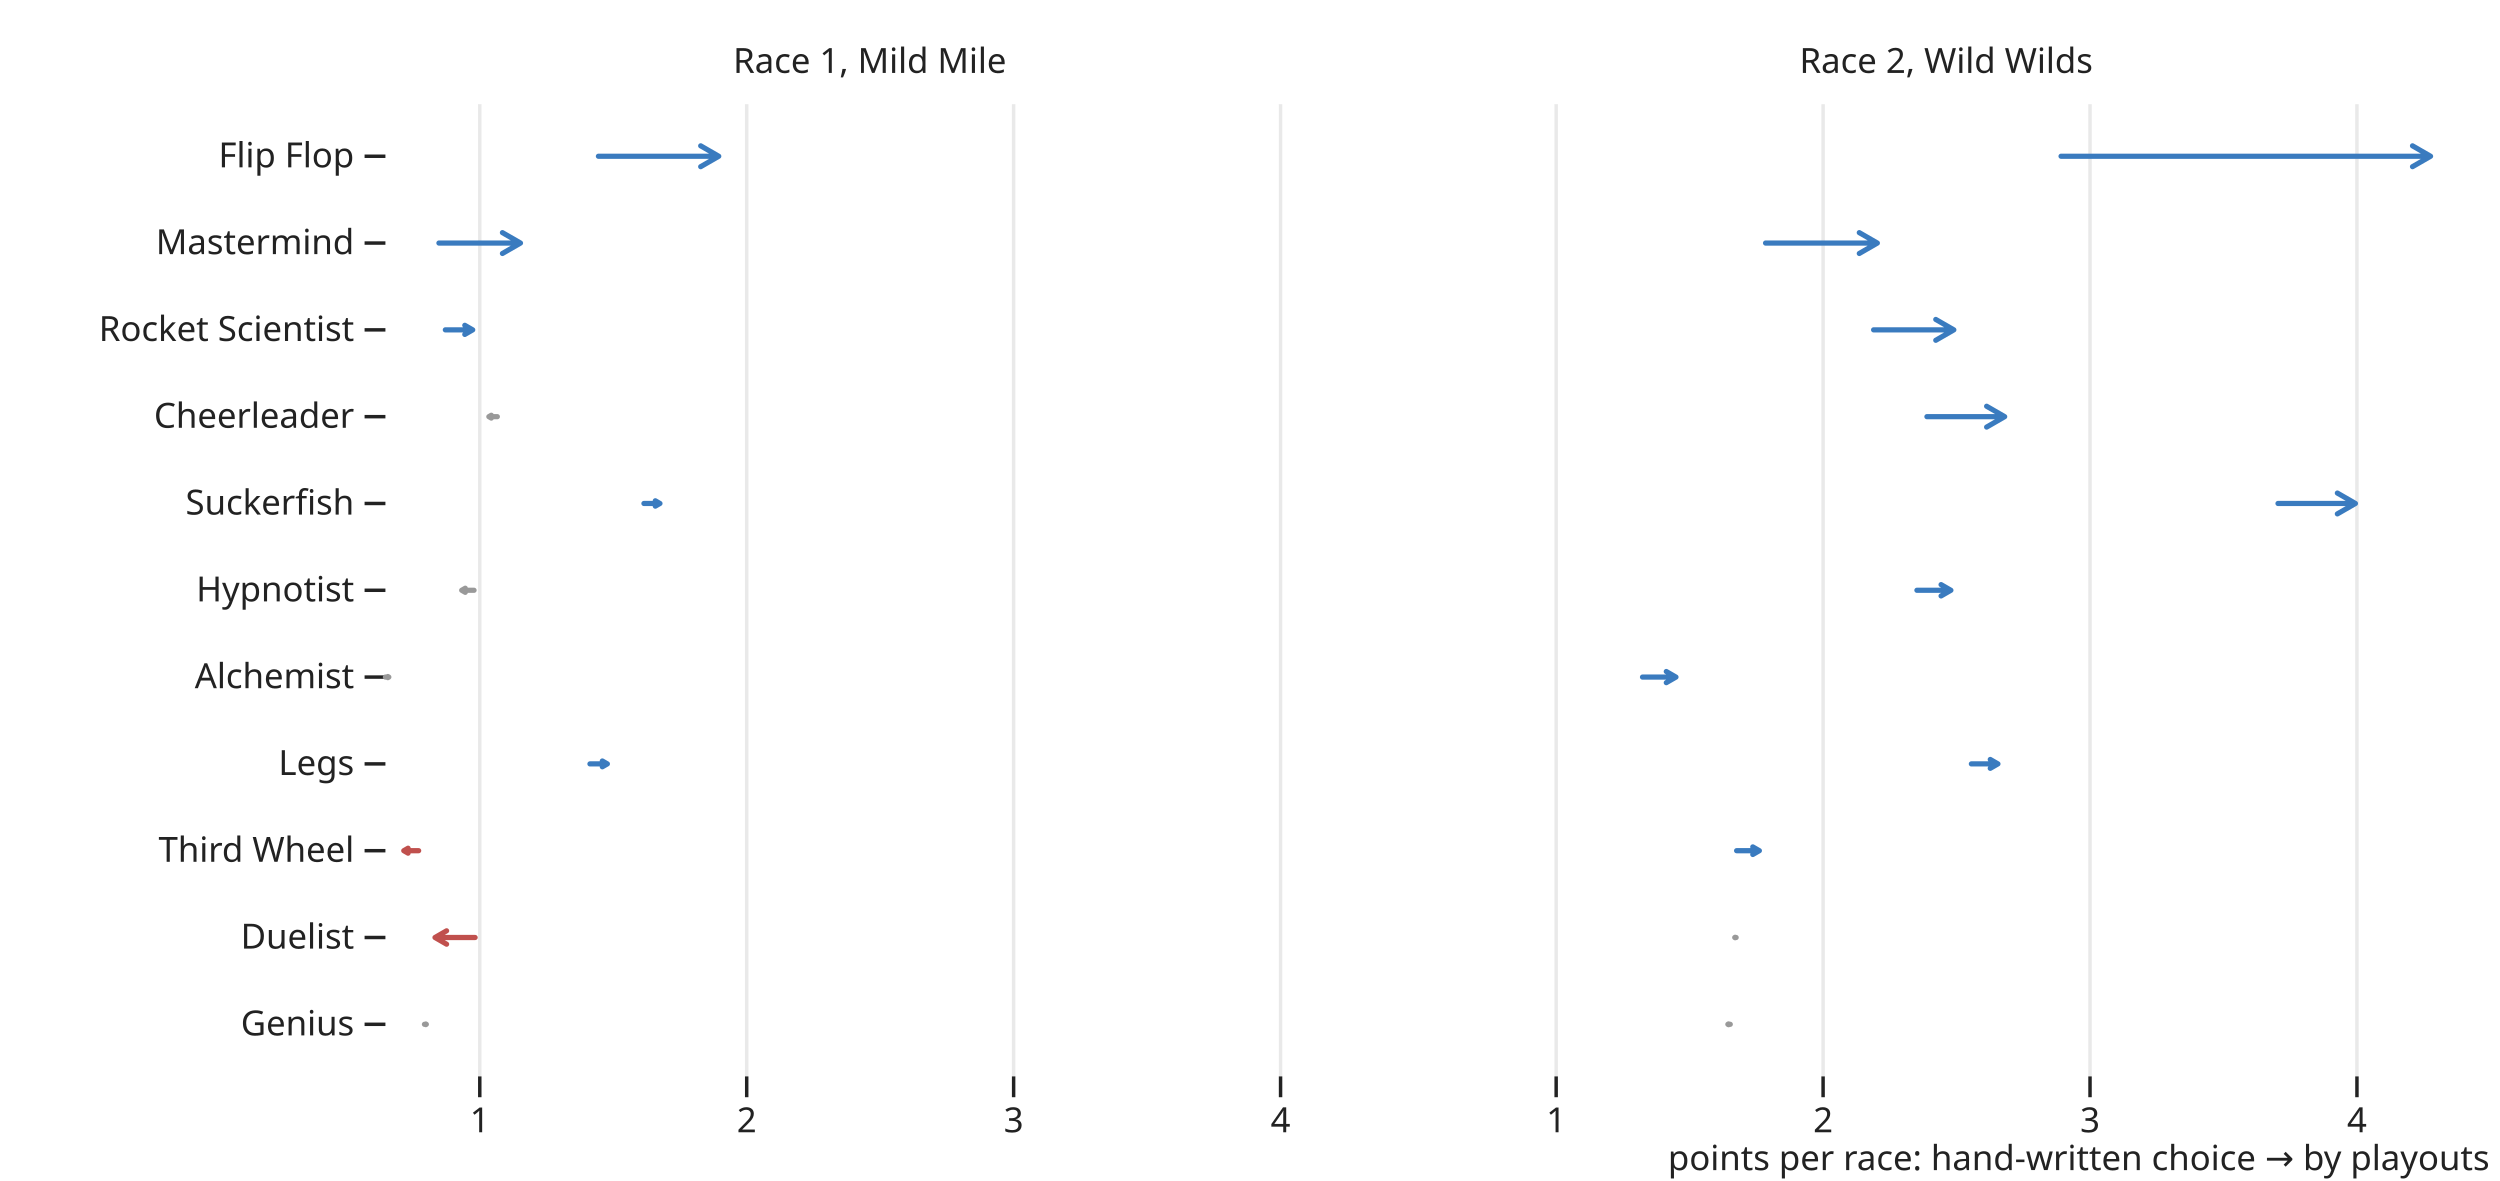
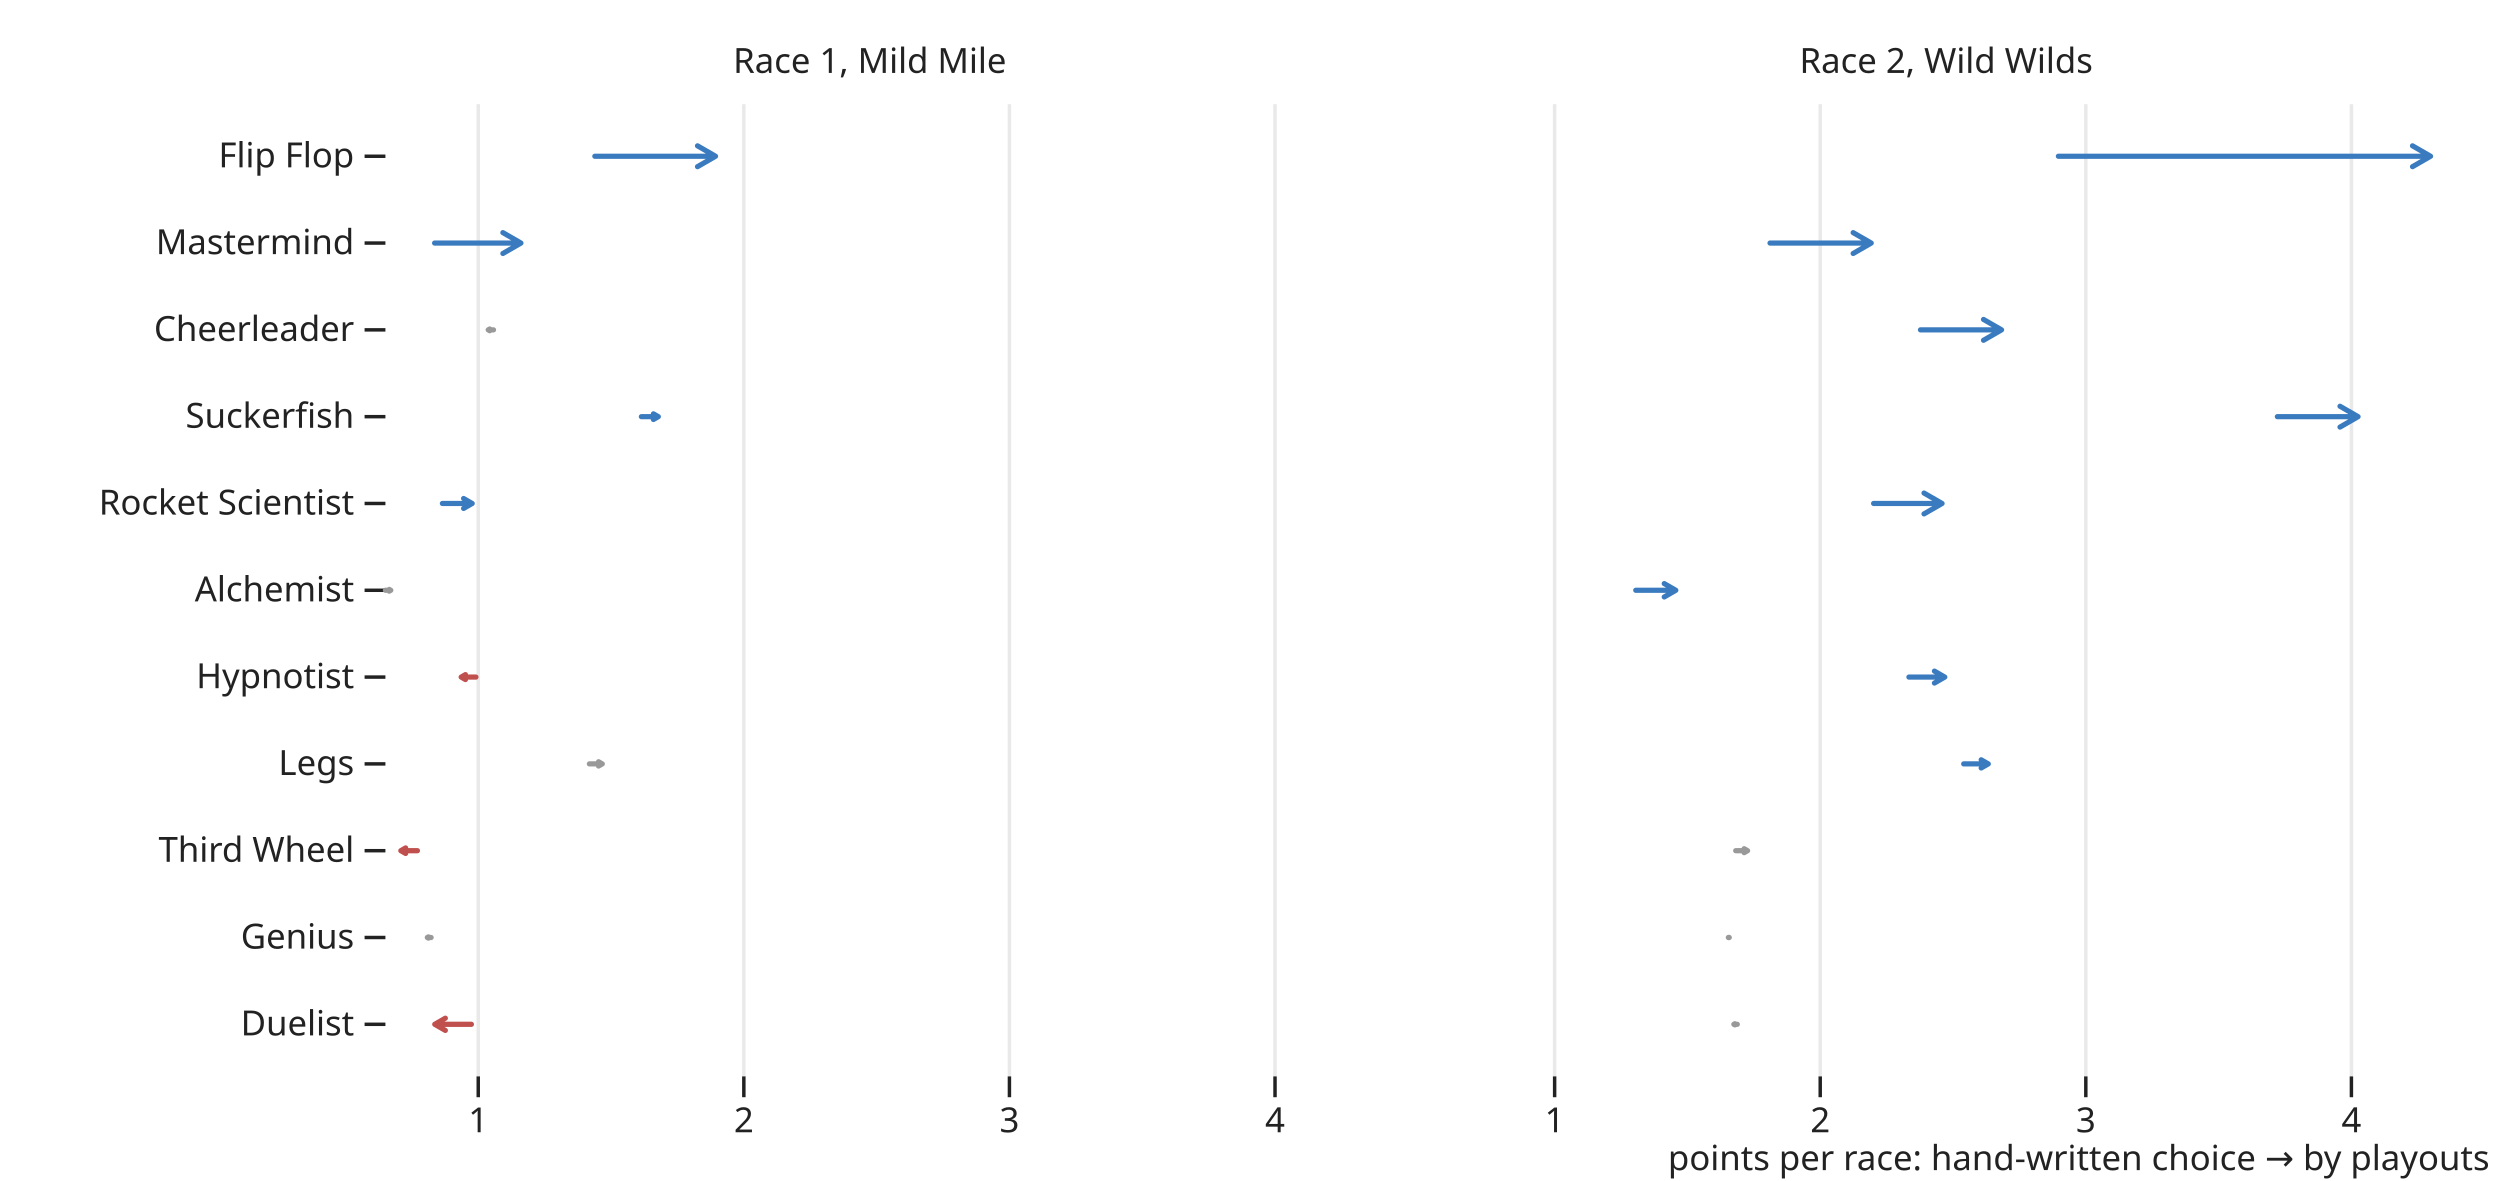
<svg xmlns="http://www.w3.org/2000/svg" class="plot-d6a7b5" fill="currentColor" font-family="system-ui, sans-serif" font-size="10" text-anchor="middle" width="720" height="340" viewBox="0 0 720 340" style="background: white; color: rgb(34, 34, 34);">
  <style>:where(.plot-d6a7b5) {
  --plot-background: white;
  display: block;
  height: auto;
  height: intrinsic;
  max-width: 100%;
}
:where(.plot-d6a7b5 text),
:where(.plot-d6a7b5 tspan) {
  white-space: pre;
}</style>
  <g aria-label="fx-axis tick label" transform="translate(0,-9)">
    <g transform="translate(1,0)">
      <text transform="translate(249.5,30)">Race 1, Mild Mile</text>
    </g>
    <g transform="translate(311,0)">
      <text transform="translate(249.5,30)">Race 2, Wild Wilds</text>
    </g>
  </g>
  <g aria-label="y-axis tick" aria-hidden="true">
    <g fill="none" stroke="currentColor" transform="translate(1,0)">
      <path transform="translate(110,45)" d="M0,0L-6,0" />
      <path transform="translate(110,70)" d="M0,0L-6,0" />
      <path transform="translate(110,95)" d="M0,0L-6,0" />
      <path transform="translate(110,120)" d="M0,0L-6,0" />
      <path transform="translate(110,145)" d="M0,0L-6,0" />
      <path transform="translate(110,170)" d="M0,0L-6,0" />
      <path transform="translate(110,195)" d="M0,0L-6,0" />
      <path transform="translate(110,220)" d="M0,0L-6,0" />
      <path transform="translate(110,245)" d="M0,0L-6,0" />
      <path transform="translate(110,270)" d="M0,0L-6,0" />
      <path transform="translate(110,295)" d="M0,0L-6,0" />
    </g>
  </g>
  <g aria-label="y-axis tick label" transform="translate(-9,0)">
    <g text-anchor="end" transform="translate(1,0)">
      <text y="0.32em" transform="translate(110,45)">Flip Flop</text>
      <text y="0.32em" transform="translate(110,70)">Mastermind</text>
-       <text y="0.32em" transform="translate(110,95)">Rocket Scientist</text>
-       <text y="0.32em" transform="translate(110,120)">Cheerleader</text>
-       <text y="0.32em" transform="translate(110,145)">Suckerfish</text>
-       <text y="0.32em" transform="translate(110,170)">Hypnotist</text>
-       <text y="0.32em" transform="translate(110,195)">Alchemist</text>
+       <text y="0.32em" transform="translate(110,95)">Cheerleader</text>
+       <text y="0.32em" transform="translate(110,120)">Suckerfish</text>
+       <text y="0.32em" transform="translate(110,145)">Rocket Scientist</text>
+       <text y="0.32em" transform="translate(110,170)">Alchemist</text>
+       <text y="0.32em" transform="translate(110,195)">Hypnotist</text>
      <text y="0.32em" transform="translate(110,220)">Legs</text>
      <text y="0.32em" transform="translate(110,245)">Third Wheel</text>
-       <text y="0.32em" transform="translate(110,270)">Duelist</text>
-       <text y="0.32em" transform="translate(110,295)">Genius</text>
+       <text y="0.32em" transform="translate(110,270)">Genius</text>
+       <text y="0.32em" transform="translate(110,295)">Duelist</text>
    </g>
  </g>
  <g aria-label="x-grid" aria-hidden="true">
    <g stroke="currentColor" stroke-opacity="0.1" transform="translate(1,0)">
-       <line x1="137.175" x2="137.175" y1="30" y2="310" />
-       <line x1="214.051" x2="214.051" y1="30" y2="310" />
-       <line x1="290.926" x2="290.926" y1="30" y2="310" />
-       <line x1="367.802" x2="367.802" y1="30" y2="310" />
+       <line x1="136.734" x2="136.734" y1="30" y2="310" />
+       <line x1="213.224" x2="213.224" y1="30" y2="310" />
+       <line x1="289.715" x2="289.715" y1="30" y2="310" />
+       <line x1="366.206" x2="366.206" y1="30" y2="310" />
    </g>
    <g stroke="currentColor" stroke-opacity="0.1" transform="translate(311,0)">
-       <line x1="137.175" x2="137.175" y1="30" y2="310" />
-       <line x1="214.051" x2="214.051" y1="30" y2="310" />
-       <line x1="290.926" x2="290.926" y1="30" y2="310" />
-       <line x1="367.802" x2="367.802" y1="30" y2="310" />
+       <line x1="136.734" x2="136.734" y1="30" y2="310" />
+       <line x1="213.224" x2="213.224" y1="30" y2="310" />
+       <line x1="289.715" x2="289.715" y1="30" y2="310" />
+       <line x1="366.206" x2="366.206" y1="30" y2="310" />
    </g>
  </g>
  <g aria-label="x-axis tick" aria-hidden="true">
    <g fill="none" stroke="currentColor" transform="translate(1,0)">
-       <path transform="translate(137.1754,310)" d="M0,0L0,6" />
-       <path transform="translate(214.0508,310)" d="M0,0L0,6" />
-       <path transform="translate(290.9262,310)" d="M0,0L0,6" />
-       <path transform="translate(367.8016,310)" d="M0,0L0,6" />
+       <path transform="translate(136.7335,310)" d="M0,0L0,6" />
+       <path transform="translate(213.2243,310)" d="M0,0L0,6" />
+       <path transform="translate(289.715,310)" d="M0,0L0,6" />
+       <path transform="translate(366.2058,310)" d="M0,0L0,6" />
    </g>
    <g fill="none" stroke="currentColor" transform="translate(311,0)">
-       <path transform="translate(137.1754,310)" d="M0,0L0,6" />
-       <path transform="translate(214.0508,310)" d="M0,0L0,6" />
-       <path transform="translate(290.9262,310)" d="M0,0L0,6" />
-       <path transform="translate(367.8016,310)" d="M0,0L0,6" />
+       <path transform="translate(136.7335,310)" d="M0,0L0,6" />
+       <path transform="translate(213.2243,310)" d="M0,0L0,6" />
+       <path transform="translate(289.715,310)" d="M0,0L0,6" />
+       <path transform="translate(366.2058,310)" d="M0,0L0,6" />
    </g>
  </g>
  <g aria-label="x-axis tick label" transform="translate(0,9)">
    <g font-variant="tabular-nums" transform="translate(1,0)">
-       <text y="0.71em" transform="translate(137.1754,310)">1</text>
-       <text y="0.71em" transform="translate(214.0508,310)">2</text>
-       <text y="0.71em" transform="translate(290.9262,310)">3</text>
-       <text y="0.71em" transform="translate(367.8016,310)">4</text>
+       <text y="0.71em" transform="translate(136.7335,310)">1</text>
+       <text y="0.71em" transform="translate(213.2243,310)">2</text>
+       <text y="0.71em" transform="translate(289.715,310)">3</text>
+       <text y="0.71em" transform="translate(366.2058,310)">4</text>
    </g>
    <g font-variant="tabular-nums" transform="translate(311,0)">
-       <text y="0.71em" transform="translate(137.1754,310)">1</text>
-       <text y="0.71em" transform="translate(214.0508,310)">2</text>
-       <text y="0.71em" transform="translate(290.9262,310)">3</text>
-       <text y="0.71em" transform="translate(367.8016,310)">4</text>
+       <text y="0.71em" transform="translate(136.7335,310)">1</text>
+       <text y="0.71em" transform="translate(213.2243,310)">2</text>
+       <text y="0.71em" transform="translate(289.715,310)">3</text>
+       <text y="0.71em" transform="translate(366.2058,310)">4</text>
    </g>
  </g>
  <g aria-label="x-axis label" text-anchor="end" transform="translate(17,27)">
    <text transform="translate(700,310)">points per race: hand-written choice → by playouts</text>
  </g>
  <g aria-label="arrow">
    <g fill="none" stroke-width="1.5" stroke-linecap="round" stroke-miterlimit="1" transform="translate(1,0)">
-       <path d="M110,195L110.98,195M110.697,194.837L110.98,195L110.697,195.163" stroke="#999" />
-       <path d="M135.83,270L124.28,270M127.614,271.925L124.28,270L127.614,268.075" stroke="#c0504d" />
-       <path d="M135.523,170L131.967,170M132.994,170.593L131.967,170L132.994,169.407" stroke="#999" />
-       <path d="M119.571,245L115.285,245M116.522,245.714L115.285,245L116.522,244.286" stroke="#c0504d" />
-       <path d="M127.259,95L135.138,95M132.864,93.687L135.138,95L132.864,96.313" stroke="#3a7bbf" />
-       <path d="M168.906,220L173.922,220M172.474,219.164L173.922,220L172.474,220.836" stroke="#3a7bbf" />
-       <path d="M125.414,70L148.899,70M143.703,67L148.899,70L143.703,73" stroke="#3a7bbf" />
-       <path d="M184.454,145L189.066,145M187.735,144.231L189.066,145L187.735,145.769" stroke="#3a7bbf" />
-       <path d="M171.347,45L205.998,45M200.802,42L205.998,45L200.802,48" stroke="#3a7bbf" />
-       <path d="M121.243,295L121.781,295M121.626,294.91L121.781,295L121.626,295.09" stroke="#999" />
-       <path d="M142.23,120L139.789,120M140.494,120.407L139.789,120L140.494,119.593" stroke="#999" />
+       <path d="M168.745,220L172.455,220M171.384,219.382L172.455,220L171.384,220.618" stroke="#999" />
+       <path d="M141.132,95L139.602,95M140.044,95.255L139.602,95L140.044,94.745" stroke="#999" />
+       <path d="M119.217,245L114.436,245M115.817,245.797L114.436,245L115.817,244.203" stroke="#c0504d" />
+       <path d="M110,170L111.549,170M111.102,169.742L111.549,170L111.102,170.258" stroke="#999" />
+       <path d="M134.764,295L124.208,295M127.255,296.759L124.208,295L127.255,293.241" stroke="#c0504d" />
+       <path d="M136.064,195L131.819,195M133.044,195.708L131.819,195L133.044,194.292" stroke="#c0504d" />
+       <path d="M170.313,45L205.078,45M199.882,42L205.078,45L199.882,48" stroke="#3a7bbf" />
+       <path d="M123.156,270L122.066,270M122.381,270.182L122.066,270L122.381,269.818" stroke="#999" />
+       <path d="M183.718,120L188.594,120M187.187,119.187L188.594,120L187.187,120.813" stroke="#3a7bbf" />
+       <path d="M126.407,145L134.993,145M132.515,143.569L134.993,145L132.515,146.431" stroke="#3a7bbf" />
+       <path d="M124.17,70L149.029,70M143.833,67L149.029,70L143.833,73" stroke="#3a7bbf" />
    </g>
    <g fill="none" stroke-width="1.5" stroke-linecap="round" stroke-miterlimit="1" transform="translate(311,0)">
-       <path d="M228.6,95L251.701,95M246.504,92L251.701,95L246.504,98" stroke="#3a7bbf" />
-       <path d="M189.143,245L195.697,245M193.805,243.908L195.697,245L193.805,246.092" stroke="#3a7bbf" />
-       <path d="M162.045,195L171.673,195M168.894,193.395L171.673,195L168.894,196.605" stroke="#3a7bbf" />
-       <path d="M243.955,120L266.345,120M261.149,117L266.345,120L261.149,123" stroke="#3a7bbf" />
-       <path d="M187.317,295L186.626,295M186.825,295.115L186.626,295L186.825,294.885" stroke="#999" />
-       <path d="M241.073,170L250.855,170M248.031,168.37L250.855,170L248.031,171.63" stroke="#3a7bbf" />
-       <path d="M197.484,70L229.676,70M224.48,67L229.676,70L224.48,73" stroke="#3a7bbf" />
-       <path d="M345.066,145L367.36,145M362.163,142L367.36,145L362.163,148" stroke="#3a7bbf" />
-       <path d="M282.585,45L389,45M383.804,42L389,45L383.804,48" stroke="#3a7bbf" />
-       <path d="M189.009,270L188.605,270M188.722,270.067L188.605,270L188.722,269.933" stroke="#999" />
-       <path d="M256.755,220L264.404,220M262.196,218.725L264.404,220L262.196,221.275" stroke="#3a7bbf" />
+       <path d="M344.884,120L368.118,120M362.922,117L368.118,120L362.922,123" stroke="#3a7bbf" />
+       <path d="M281.817,45L389,45M383.804,42L389,45L383.804,48" stroke="#3a7bbf" />
+       <path d="M242.1,95L265.448,95M260.252,92L265.448,95L260.252,98" stroke="#3a7bbf" />
+       <path d="M186.758,270L187.026,270M186.949,269.955L187.026,270L186.949,270.045" stroke="#999" />
+       <path d="M228.599,145L248.314,145M243.118,142L248.314,145L243.118,148" stroke="#3a7bbf" />
+       <path d="M188.881,245L192.304,245M191.316,244.43L192.304,245L191.316,245.57" stroke="#999" />
+       <path d="M160.101,170L171.632,170M168.304,168.078L171.632,170L168.304,171.922" stroke="#3a7bbf" />
+       <path d="M238.772,195L249.098,195M246.117,193.279L249.098,195L246.117,196.721" stroke="#3a7bbf" />
+       <path d="M254.548,220L261.624,220M259.581,218.821L261.624,220L259.581,221.179" stroke="#3a7bbf" />
+       <path d="M198.768,70L227.91,70M222.714,67L227.91,70L222.714,73" stroke="#3a7bbf" />
+       <path d="M189.34,295L188.346,295M188.633,295.166L188.346,295L188.633,294.834" stroke="#999" />
    </g>
  </g>
</svg>
